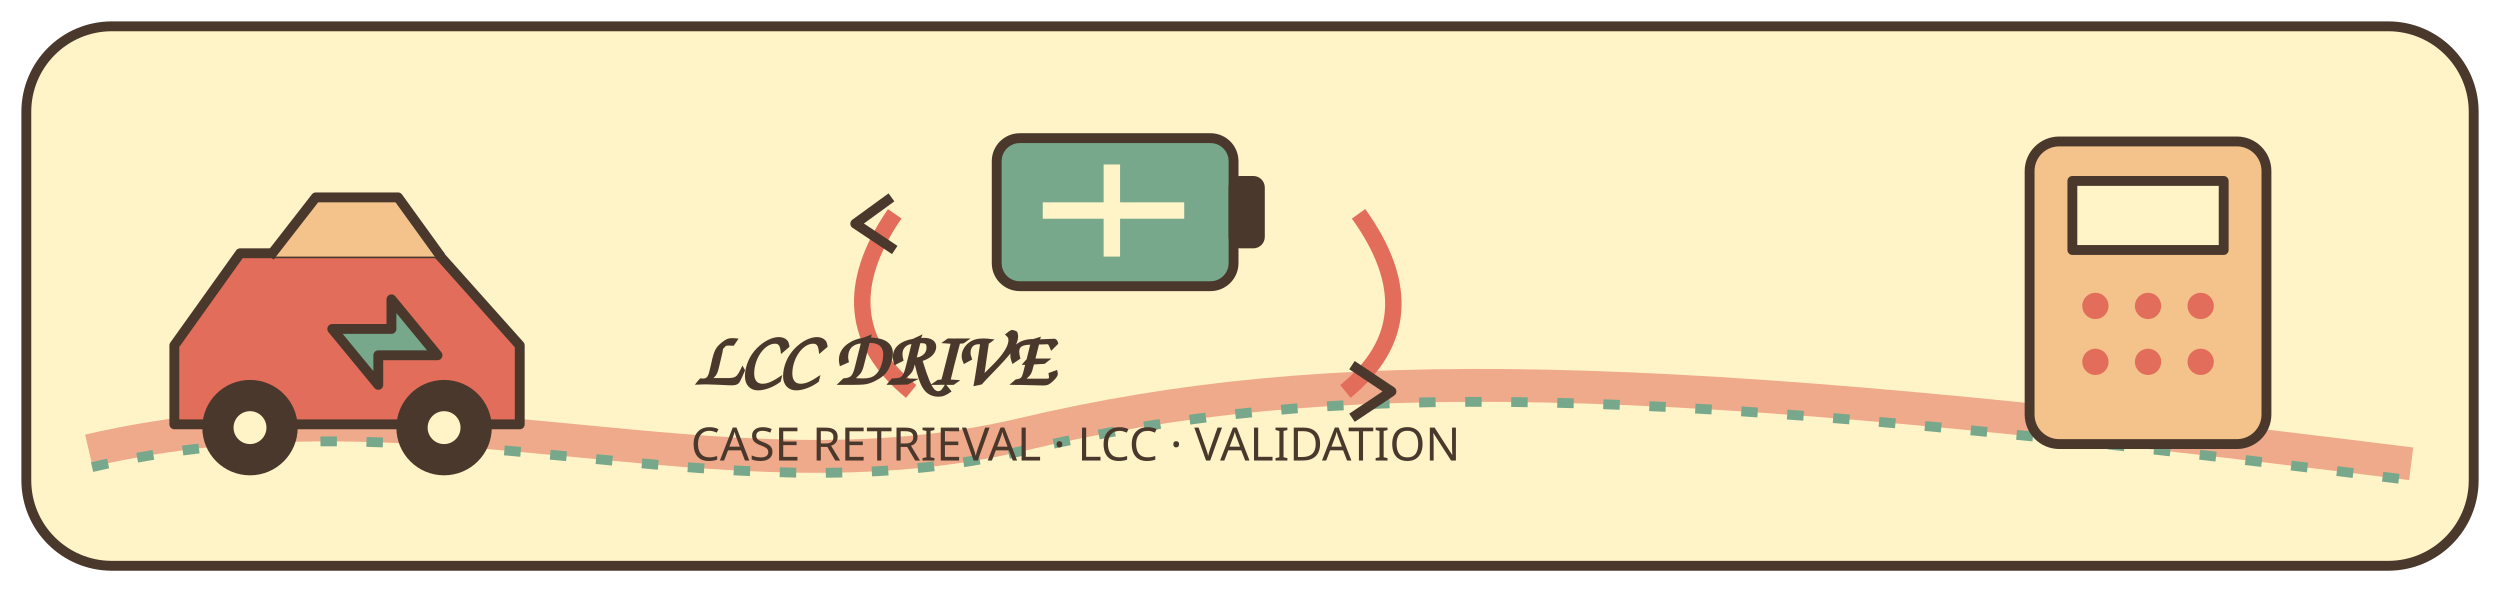
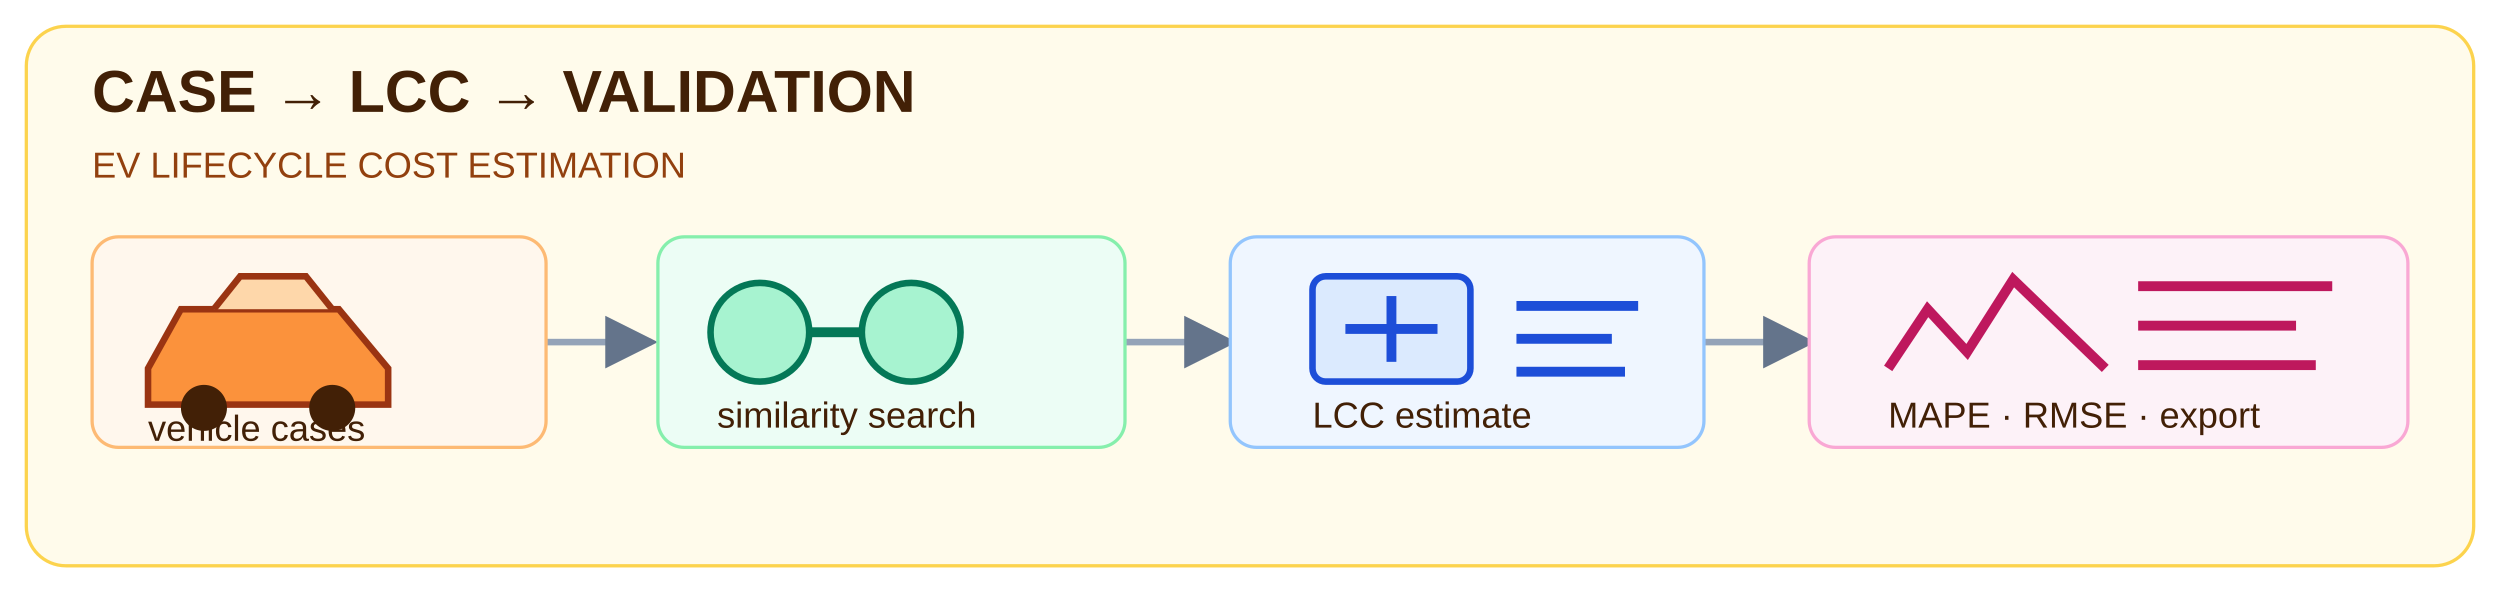
- <svg xmlns="http://www.w3.org/2000/svg" width="760" height="180" viewBox="0 0 760 180" role="img" aria-labelledby="title desc">
-   <rect x="8" y="8" width="744" height="164" rx="26" fill="#FFF4C7" stroke="#49382B" stroke-width="3" />
-   <path d="M27 137 C130 113 218 154 311 132 S502 112 733 141" fill="none" stroke="#E26D5A" stroke-width="10" opacity=".55" />
-   <path d="M28 142 C130 118 218 159 311 137 S502 117 733 146" fill="none" stroke="#77A88B" stroke-width="3" stroke-dasharray="5 9" />
-   <g transform="translate(53 55)" stroke="#49382B" stroke-width="3" stroke-linejoin="round">
-     <path d="M0 50 L20 22 H80 L105 50 V74 H0z" fill="#E26D5A" />
-     <path d="M29 23 L43 5 H68 L81 23" fill="#F3C38B" />
-     <circle cx="23" cy="75" r="13" fill="#49382B" />
-     <circle cx="82" cy="75" r="13" fill="#49382B" />
-     <circle cx="23" cy="75" r="5" fill="#FFF4C7" stroke="none" />
-     <circle cx="82" cy="75" r="5" fill="#FFF4C7" stroke="none" />
-     <path d="M48 45 h18 v-9 l14 17 H62 v9z" fill="#77A88B" />
+ <svg xmlns="http://www.w3.org/2000/svg" width="760" height="180" viewBox="0 0 760 180" role="img" aria-labelledby="cbr-title cbr-desc">
+   <defs>
+     <marker id="cbr-arrow" markerWidth="8" markerHeight="8" refX="7" refY="4" orient="auto">
+       <path d="M0 0 L8 4 L0 8z" fill="#64748B" />
+     </marker>
+   </defs>
+   <rect x="8" y="8" width="744" height="164" rx="12" fill="#FFFBEB" stroke="#FCD34D" />
+   <g fill="none" stroke="#94A3B8" stroke-width="2" marker-end="url(#cbr-arrow)">
+     <path d="M166 104H198" />
+     <path d="M342 104H374" />
+     <path d="M518 104H550" />
  </g>
-   <g transform="translate(303 42)" stroke="#49382B" stroke-width="3" stroke-linejoin="round">
-     <rect x="0" y="0" width="72" height="45" rx="7" fill="#77A88B" />
-     <rect x="72" y="13" width="8" height="19" rx="2" fill="#49382B" />
-     <path d="M14 22 H57 M35 8 V36" stroke="#FFF4C7" stroke-width="5" />
-     <path d="M-31 23 Q-53 55 -26 77 M110 23 Q133 55 106 77" fill="none" stroke="#E26D5A" stroke-width="5" />
-     <path d="M-32 18 l-11 8 12 8 M108 69 l12 8-12 8" fill="none" />
+   <text x="28" y="34" fill="#422006" font-family="Arial,sans-serif" font-size="18" font-weight="700">CASE → LCC → VALIDATION</text>
+   <text x="28" y="54" fill="#92400E" font-family="Arial,sans-serif" font-size="11">EV LIFECYCLE COST ESTIMATION</text>
+   <g font-family="Arial,sans-serif" font-size="11" fill="#422006">
+     <rect x="28" y="72" width="138" height="64" rx="8" fill="#FFF7ED" stroke="#FDBA74" />
+     <path d="M45 112l10-18h48l15 18v11H45z" fill="#FB923C" stroke="#9A3412" stroke-width="2" />
+     <circle cx="62" cy="124" r="7" fill="#422006" />
+     <circle cx="101" cy="124" r="7" fill="#422006" />
+     <path d="M65 94l8-10h20l8 10" fill="#FED7AA" stroke="#9A3412" stroke-width="2" />
+     <text x="45" y="134">vehicle cases</text>
+     <rect x="200" y="72" width="142" height="64" rx="8" fill="#ECFDF5" stroke="#86EFAC" />
+     <circle cx="231" cy="101" r="15" fill="#A7F3D0" stroke="#047857" stroke-width="2" />
+     <circle cx="277" cy="101" r="15" fill="#A7F3D0" stroke="#047857" stroke-width="2" />
+     <path d="M246 101h16" stroke="#047857" stroke-width="3" />
+     <text x="218" y="130">similarity search</text>
+     <rect x="374" y="72" width="144" height="64" rx="8" fill="#EFF6FF" stroke="#93C5FD" />
+     <rect x="399" y="84" width="48" height="32" rx="4" fill="#DBEAFE" stroke="#1D4ED8" stroke-width="2" />
+     <path d="M409 100h28M423 90v20" stroke="#1D4ED8" stroke-width="3" />
+     <path d="M461 93h37M461 103h29M461 113h33" stroke="#1D4ED8" stroke-width="3" />
+     <text x="399" y="130">LCC estimate</text>
+     <rect x="550" y="72" width="182" height="64" rx="8" fill="#FDF2F8" stroke="#F9A8D4" />
+     <path d="M574 112l12-18 12 13 14-22 28 27" fill="none" stroke="#BE185D" stroke-width="3" />
+     <path d="M650 87h59M650 99h48M650 111h54" stroke="#BE185D" stroke-width="3" />
+     <text x="574" y="130">MAPE · RMSE · export</text>
  </g>
-   <g transform="translate(617 43)" stroke="#49382B" stroke-width="3" stroke-linejoin="round">
-     <rect x="0" y="0" width="72" height="92" rx="9" fill="#F3C38B" />
-     <rect x="13" y="12" width="46" height="21" fill="#FFF4C7" />
-     <g fill="#E26D5A" stroke="none">
-       <circle cx="20" cy="50" r="4" />
-       <circle cx="36" cy="50" r="4" />
-       <circle cx="52" cy="50" r="4" />
-       <circle cx="20" cy="67" r="4" />
-       <circle cx="36" cy="67" r="4" />
-       <circle cx="52" cy="67" r="4" />
-     </g>
-   </g>
-   <text x="211" y="117" fill="#49382B" font-size="23" font-family="cursive" font-weight="700">LCC DRIVE</text>
-   <text x="210" y="140" fill="#49382B" font-size="14" font-family="sans-serif">CASE RETRIEVAL · LCC · VALIDATION</text>
</svg>
